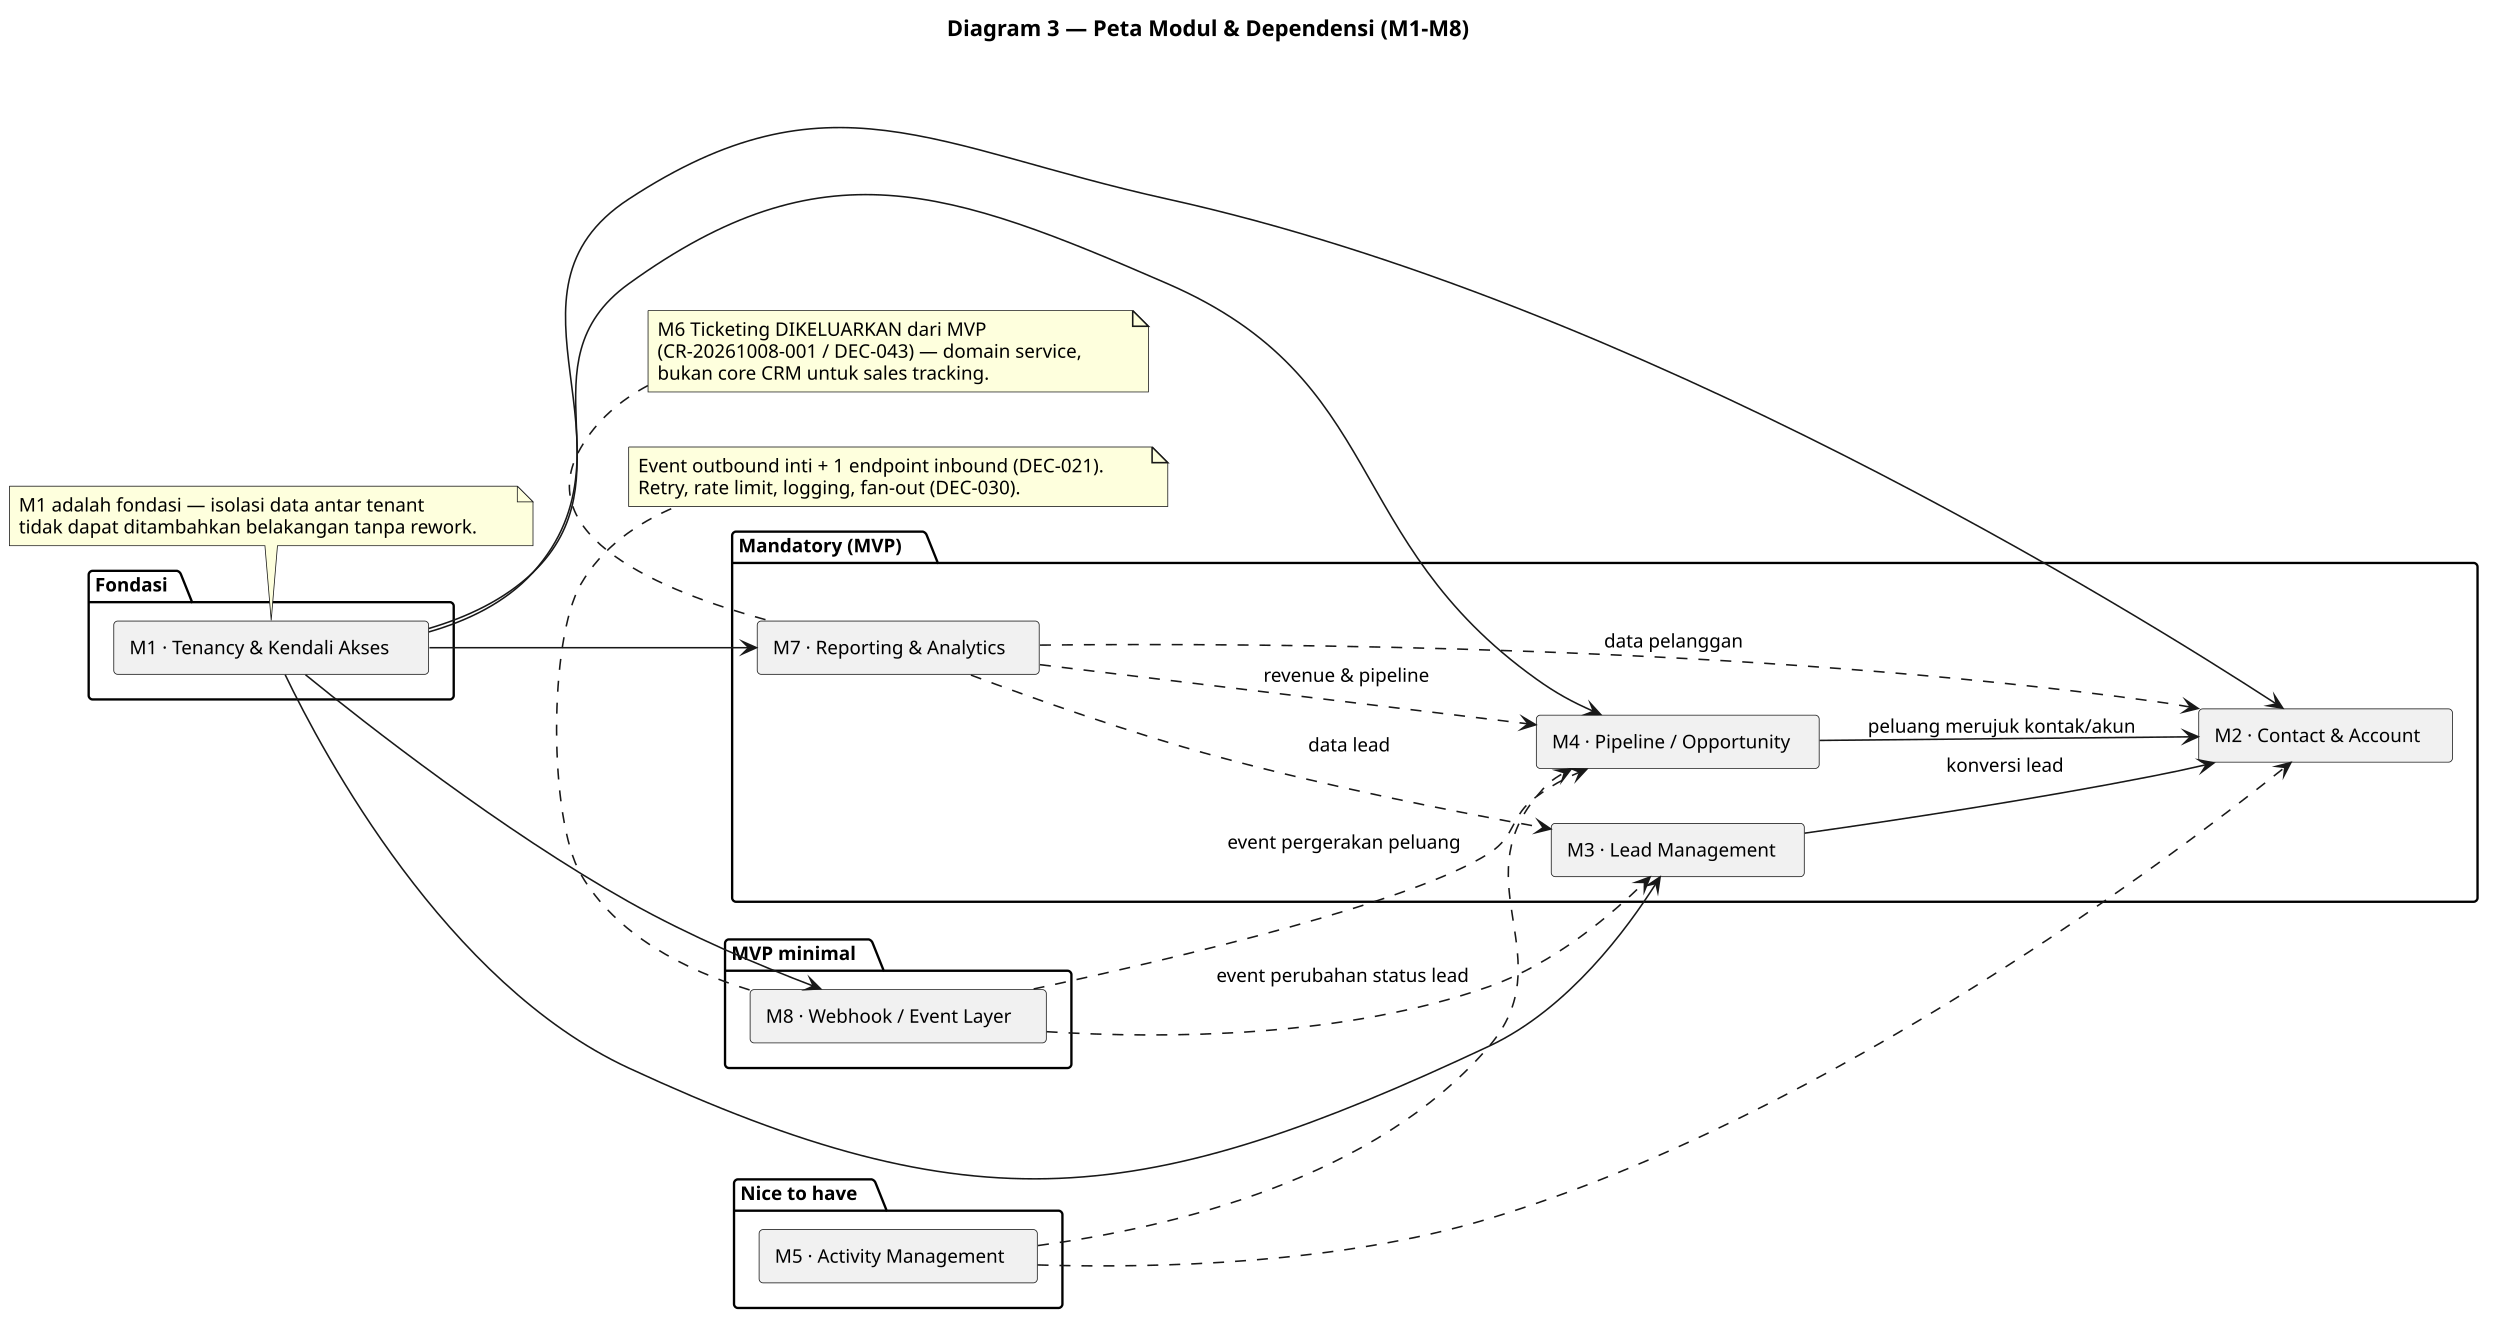
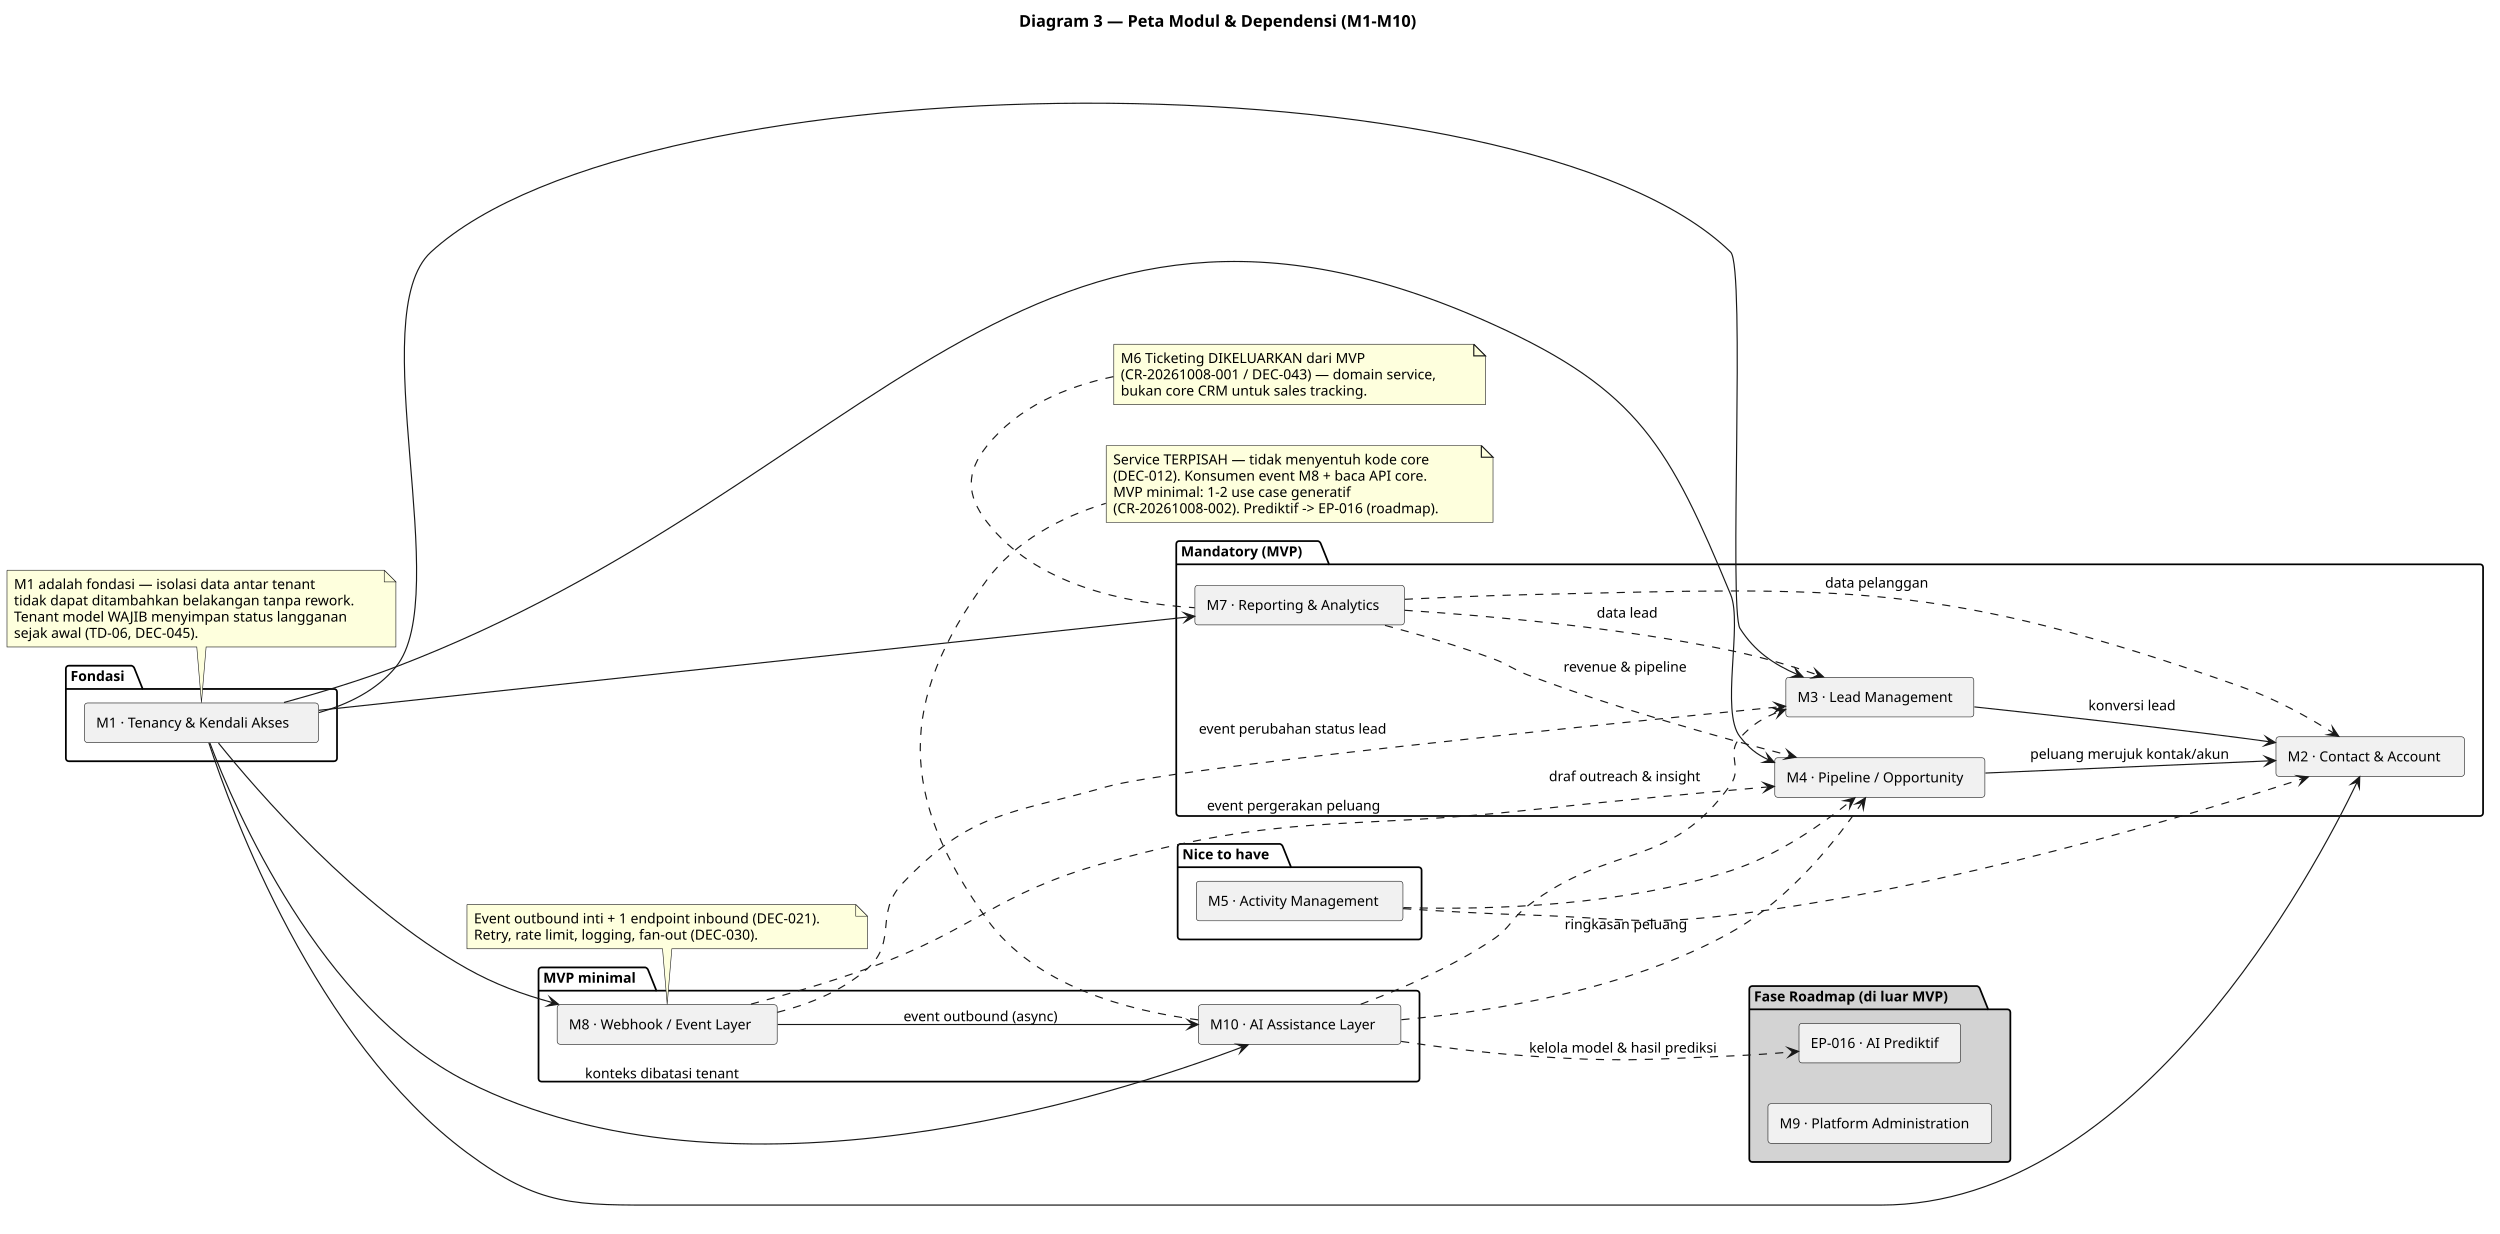
- <svg xmlns="http://www.w3.org/2000/svg" version="1.1" data-diagram-type="DESCRIPTION" style="width:1594px;height:848px;background:#FFFFFF;" width="1594px" height="848px" viewBox="0 0 1594 848" zoomAndPan="magnify" preserveAspectRatio="none" contentStyleType="text/css">
+ <svg xmlns="http://www.w3.org/2000/svg" version="1.1" data-diagram-type="DESCRIPTION" style="width:2146px;height:1059px;background:#FFFFFF;" width="2146px" height="1059px" viewBox="0 0 2146 1059" zoomAndPan="magnify" preserveAspectRatio="none" contentStyleType="text/css">
  <defs />
  <g font-family="sans-serif" lengthAdjust="spacing">
    <g class="title" data-source-line="1">
-       <text x="603.692" y="22.995" fill="#000" font-size="14" textLength="380.297" font-weight="700">Diagram 3 — Peta Modul &amp; Dependensi (M1-M8)</text>
+       <text x="874.711" y="22.995" fill="#000" font-size="14" textLength="390.038" font-weight="700">Diagram 3 — Peta Modul &amp; Dependensi (M1-M10)</text>
    </g>
    <g class="cluster" data-qualified-name="Fondasi" id="ent0001" data-source-line="8">
-       <path d="M59.04,363.967 L112.968,363.967 A3.75,3.75 0 0 1 115.468,366.467 L122.468,383.936 L286.79,383.936 A2.5,2.5 0 0 1 289.29,386.436 L289.29,443.467 A2.5,2.5 0 0 1 286.79,445.967 L59.04,445.967 A2.5,2.5 0 0 1 56.54,443.467 L56.54,366.467 A2.5,2.5 0 0 1 59.04,363.967" style="stroke:#000;stroke-width:1.5;" fill="none" />
-       <line x1="56.54" y1="383.936" x2="122.468" y2="383.936" style="stroke:#000;stroke-width:1.5;" />
-       <text x="60.54" y="377.106" fill="#000" font-size="12" textLength="52.928" font-weight="700">Fondasi</text>
+       <path d="M59.04,571.437 L112.968,571.437 A3.75,3.75 0 0 1 115.468,573.937 L122.468,591.406 L286.79,591.406 A2.5,2.5 0 0 1 289.29,593.906 L289.29,650.937 A2.5,2.5 0 0 1 286.79,653.437 L59.04,653.437 A2.5,2.5 0 0 1 56.54,650.937 L56.54,573.937 A2.5,2.5 0 0 1 59.04,571.437" style="stroke:#000;stroke-width:1.5;" fill="none" />
+       <line x1="56.54" y1="591.406" x2="122.468" y2="591.406" style="stroke:#000;stroke-width:1.5;" />
+       <text x="60.54" y="584.576" fill="#000" font-size="12" textLength="52.928" font-weight="700">Fondasi</text>
    </g>
    <g class="cluster" data-qualified-name="Mandatory .MVP." id="ent0003" data-source-line="12">
-       <path d="M469.31,338.967 L588.47,338.967 A3.75,3.75 0 0 1 590.97,341.467 L597.97,358.936 L1577.18,358.936 A2.5,2.5 0 0 1 1579.68,361.436 L1579.68,572.467 A2.5,2.5 0 0 1 1577.18,574.967 L469.31,574.967 A2.5,2.5 0 0 1 466.81,572.467 L466.81,341.467 A2.5,2.5 0 0 1 469.31,338.967" style="stroke:#000;stroke-width:1.5;" fill="none" />
-       <line x1="466.81" y1="358.936" x2="597.97" y2="358.936" style="stroke:#000;stroke-width:1.5;" />
-       <text x="470.81" y="352.106" fill="#000" font-size="12" textLength="118.16" font-weight="700">Mandatory (MVP)</text>
+       <path d="M1012.2,464.437 L1131.36,464.437 A3.75,3.75 0 0 1 1133.86,466.937 L1140.86,484.406 L2128.96,484.406 A2.5,2.5 0 0 1 2131.46,486.906 L2131.46,697.937 A2.5,2.5 0 0 1 2128.96,700.437 L1012.2,700.437 A2.5,2.5 0 0 1 1009.7,697.937 L1009.7,466.937 A2.5,2.5 0 0 1 1012.2,464.437" style="stroke:#000;stroke-width:1.5;" fill="none" />
+       <line x1="1009.7" y1="484.406" x2="1140.86" y2="484.406" style="stroke:#000;stroke-width:1.5;" />
+       <text x="1013.7" y="477.576" fill="#000" font-size="12" textLength="118.16" font-weight="700">Mandatory (MVP)</text>
    </g>
    <g class="cluster" data-qualified-name="MVP minimal" id="ent0008" data-source-line="19">
-       <path d="M464.78,598.967 L553.969,598.967 A3.75,3.75 0 0 1 556.469,601.467 L563.469,618.936 L680.63,618.936 A2.5,2.5 0 0 1 683.13,621.436 L683.13,678.467 A2.5,2.5 0 0 1 680.63,680.967 L464.78,680.967 A2.5,2.5 0 0 1 462.28,678.467 L462.28,601.467 A2.5,2.5 0 0 1 464.78,598.967" style="stroke:#000;stroke-width:1.5;" fill="none" />
-       <line x1="462.28" y1="618.936" x2="563.469" y2="618.936" style="stroke:#000;stroke-width:1.5;" />
-       <text x="466.28" y="612.106" fill="#000" font-size="12" textLength="88.189" font-weight="700">MVP minimal</text>
+       <path d="M464.78,830.437 L553.969,830.437 A3.75,3.75 0 0 1 556.469,832.937 L563.469,850.406 L1216.01,850.406 A2.5,2.5 0 0 1 1218.51,852.906 L1218.51,925.937 A2.5,2.5 0 0 1 1216.01,928.437 L464.78,928.437 A2.5,2.5 0 0 1 462.28,925.937 L462.28,832.937 A2.5,2.5 0 0 1 464.78,830.437" style="stroke:#000;stroke-width:1.5;" fill="none" />
+       <line x1="462.28" y1="850.406" x2="563.469" y2="850.406" style="stroke:#000;stroke-width:1.5;" />
+       <text x="466.28" y="843.576" fill="#000" font-size="12" textLength="88.189" font-weight="700">MVP minimal</text>
    </g>
-     <g class="cluster" data-qualified-name="Nice to have" id="ent0010" data-source-line="23">
-       <path d="M470.51,751.967 L555.856,751.967 A3.75,3.75 0 0 1 558.356,754.467 L565.356,771.936 L674.9,771.936 A2.5,2.5 0 0 1 677.4,774.436 L677.4,831.467 A2.5,2.5 0 0 1 674.9,833.967 L470.51,833.967 A2.5,2.5 0 0 1 468.01,831.467 L468.01,754.467 A2.5,2.5 0 0 1 470.51,751.967" style="stroke:#000;stroke-width:1.5;" fill="none" />
-       <line x1="468.01" y1="771.936" x2="565.356" y2="771.936" style="stroke:#000;stroke-width:1.5;" />
-       <text x="472.01" y="765.106" fill="#000" font-size="12" textLength="84.346" font-weight="700">Nice to have</text>
+     <g class="cluster" data-qualified-name="Nice to have" id="ent0011" data-source-line="24">
+       <path d="M1013.4,724.437 L1098.746,724.437 A3.75,3.75 0 0 1 1101.246,726.937 L1108.246,744.406 L1217.78,744.406 A2.5,2.5 0 0 1 1220.28,746.906 L1220.28,803.937 A2.5,2.5 0 0 1 1217.78,806.437 L1013.4,806.437 A2.5,2.5 0 0 1 1010.9,803.937 L1010.9,726.937 A2.5,2.5 0 0 1 1013.4,724.437" style="stroke:#000;stroke-width:1.5;" fill="none" />
+       <line x1="1010.9" y1="744.406" x2="1108.246" y2="744.406" style="stroke:#000;stroke-width:1.5;" />
+       <text x="1014.9" y="737.576" fill="#000" font-size="12" textLength="84.346" font-weight="700">Nice to have</text>
+     </g>
+     <g class="cluster" data-qualified-name="Fase Roadmap .di luar MVP." id="ent0013" data-source-line="28">
+       <path d="M1504.11,846.437 L1697.128,846.437 A3.75,3.75 0 0 1 1699.628,848.937 L1706.628,866.406 L1723.19,866.406 A2.5,2.5 0 0 1 1725.69,868.906 L1725.69,994.937 A2.5,2.5 0 0 1 1723.19,997.437 L1504.11,997.437 A2.5,2.5 0 0 1 1501.61,994.937 L1501.61,848.937 A2.5,2.5 0 0 1 1504.11,846.437" style="stroke:#000;stroke-width:1.5;" fill="#D3D3D3" />
+       <line x1="1501.61" y1="866.406" x2="1706.628" y2="866.406" style="stroke:#000;stroke-width:1.5;" />
+       <text x="1505.61" y="859.576" fill="#000" font-size="12" textLength="192.018" font-weight="700">Fase Roadmap (di luar MVP)</text>
    </g>
    <g class="entity" data-qualified-name="Fondasi.M1" id="ent0002" data-source-line="9">
-       <rect x="72.54" y="395.987" width="200.75" height="33.969" fill="#F1F1F1" style="stroke:#181818;stroke-width:0.5;" rx="2.5" ry="2.5" />
-       <text x="82.54" y="417.126" fill="#000" font-size="12" textLength="180.75">M1 · Tenancy &amp; Kendali Akses</text>
+       <rect x="72.54" y="603.447" width="200.75" height="33.969" fill="#F1F1F1" style="stroke:#181818;stroke-width:0.5;" rx="2.5" ry="2.5" />
+       <text x="82.54" y="624.586" fill="#000" font-size="12" textLength="180.75">M1 · Tenancy &amp; Kendali Akses</text>
    </g>
    <g class="entity" data-qualified-name="Mandatory .MVP..M2" id="ent0004" data-source-line="13">
-       <rect x="1401.91" y="451.987" width="161.768" height="33.969" fill="#F1F1F1" style="stroke:#181818;stroke-width:0.5;" rx="2.5" ry="2.5" />
-       <text x="1411.91" y="473.126" fill="#000" font-size="12" textLength="141.768">M2 · Contact &amp; Account</text>
+       <rect x="1953.69" y="632.447" width="161.768" height="33.969" fill="#F1F1F1" style="stroke:#181818;stroke-width:0.5;" rx="2.5" ry="2.5" />
+       <text x="1963.69" y="653.586" fill="#000" font-size="12" textLength="141.768">M2 · Contact &amp; Account</text>
    </g>
    <g class="entity" data-qualified-name="Mandatory .MVP..M3" id="ent0005" data-source-line="14">
-       <rect x="989.08" y="524.987" width="161.334" height="33.969" fill="#F1F1F1" style="stroke:#181818;stroke-width:0.5;" rx="2.5" ry="2.5" />
-       <text x="999.08" y="546.126" fill="#000" font-size="12" textLength="141.334">M3 · Lead Management</text>
+       <rect x="1532.98" y="581.447" width="161.334" height="33.969" fill="#F1F1F1" style="stroke:#181818;stroke-width:0.5;" rx="2.5" ry="2.5" />
+       <text x="1542.98" y="602.586" fill="#000" font-size="12" textLength="141.334">M3 · Lead Management</text>
    </g>
    <g class="entity" data-qualified-name="Mandatory .MVP..M4" id="ent0006" data-source-line="15">
-       <rect x="979.57" y="455.987" width="180.342" height="33.969" fill="#F1F1F1" style="stroke:#181818;stroke-width:0.5;" rx="2.5" ry="2.5" />
-       <text x="989.57" y="477.126" fill="#000" font-size="12" textLength="160.342">M4 · Pipeline / Opportunity</text>
+       <rect x="1523.48" y="650.447" width="180.342" height="33.969" fill="#F1F1F1" style="stroke:#181818;stroke-width:0.5;" rx="2.5" ry="2.5" />
+       <text x="1533.48" y="671.586" fill="#000" font-size="12" textLength="160.342">M4 · Pipeline / Opportunity</text>
    </g>
    <g class="entity" data-qualified-name="Mandatory .MVP..M7" id="ent0007" data-source-line="16">
-       <rect x="482.81" y="395.987" width="179.785" height="33.969" fill="#F1F1F1" style="stroke:#181818;stroke-width:0.5;" rx="2.5" ry="2.5" />
-       <text x="492.81" y="417.126" fill="#000" font-size="12" textLength="159.785">M7 · Reporting &amp; Analytics</text>
+       <rect x="1025.7" y="502.447" width="179.785" height="33.969" fill="#F1F1F1" style="stroke:#181818;stroke-width:0.5;" rx="2.5" ry="2.5" />
+       <text x="1035.7" y="523.586" fill="#000" font-size="12" textLength="159.785">M7 · Reporting &amp; Analytics</text>
    </g>
    <g class="entity" data-qualified-name="MVP minimal.M8" id="ent0009" data-source-line="20">
-       <rect x="478.28" y="630.987" width="188.855" height="33.969" fill="#F1F1F1" style="stroke:#181818;stroke-width:0.5;" rx="2.5" ry="2.5" />
-       <text x="488.28" y="652.126" fill="#000" font-size="12" textLength="168.855">M8 · Webhook / Event Layer</text>
+       <rect x="478.28" y="862.447" width="188.855" height="33.969" fill="#F1F1F1" style="stroke:#181818;stroke-width:0.5;" rx="2.5" ry="2.5" />
+       <text x="488.28" y="883.586" fill="#000" font-size="12" textLength="168.855">M8 · Webhook / Event Layer</text>
    </g>
-     <g class="entity" data-qualified-name="Nice to have.M5" id="ent0011" data-source-line="24">
-       <rect x="484.01" y="783.987" width="177.383" height="33.969" fill="#F1F1F1" style="stroke:#181818;stroke-width:0.5;" rx="2.5" ry="2.5" />
-       <text x="494.01" y="805.126" fill="#000" font-size="12" textLength="157.383">M5 · Activity Management</text>
+     <g class="entity" data-qualified-name="MVP minimal.M10" id="ent0010" data-source-line="21">
+       <rect x="1028.67" y="862.447" width="173.844" height="33.969" fill="#F1F1F1" style="stroke:#181818;stroke-width:0.5;" rx="2.5" ry="2.5" />
+       <text x="1038.67" y="883.586" fill="#000" font-size="12" textLength="153.844">M10 · AI Assistance Layer</text>
    </g>
-     <g class="entity" data-qualified-name="GMN26" id="ent0027" data-source-line="44">
-       <path d="M6,309.997 L6,347.934 A0,0 0 0 0 6,347.934 L168.92,347.934 L172.92,395.577 L176.92,347.934 L339.838,347.934 A0,0 0 0 0 339.838,347.934 L339.838,319.997 L329.838,309.997 L6,309.997 A0,0 0 0 0 6,309.997" style="stroke:#181818;stroke-width:0.5;" fill="#FEFFDD" />
-       <path d="M329.838,309.997 L329.838,319.997 L339.838,319.997 L329.838,309.997" style="stroke:#181818;stroke-width:0.5;" fill="#FEFFDD" />
-       <text x="12" y="326.136" fill="#000" font-size="12" textLength="276.574">M1 adalah fondasi — isolasi data antar tenant</text>
-       <text x="12" y="340.104" fill="#000" font-size="12" textLength="312.838">tidak dapat ditambahkan belakangan tanpa rework.</text>
+     <g class="entity" data-qualified-name="Nice to have.M5" id="ent0012" data-source-line="25">
+       <rect x="1026.9" y="756.447" width="177.383" height="33.969" fill="#F1F1F1" style="stroke:#181818;stroke-width:0.5;" rx="2.5" ry="2.5" />
+       <text x="1036.9" y="777.586" fill="#000" font-size="12" textLength="157.383">M5 · Activity Management</text>
    </g>
-     <g class="entity" data-qualified-name="GMN29" id="ent0030" data-source-line="49">
-       <path d="M400.84,284.997 L400.84,322.934 L744.574,322.934 L744.574,294.997 L734.574,284.997 L400.84,284.997" style="stroke:#181818;stroke-width:0.5;" fill="#FEFFDD" />
-       <path d="M734.574,284.997 L734.574,294.997 L744.574,294.997 L734.574,284.997" style="stroke:#181818;stroke-width:1;" fill="#FEFFDD" />
-       <text x="406.84" y="301.136" fill="#000" font-size="12" textLength="322.734">Event outbound inti + 1 endpoint inbound (DEC-021).</text>
-       <text x="406.84" y="315.104" fill="#000" font-size="12" textLength="266.994">Retry, rate limit, logging, fan-out (DEC-030).</text>
+     <g class="entity" data-qualified-name="Fase Roadmap .di luar MVP..M9" id="ent0014" data-source-line="29">
+       <rect x="1517.61" y="947.447" width="192.084" height="33.969" fill="#F1F1F1" style="stroke:#181818;stroke-width:0.5;" rx="2.5" ry="2.5" />
+       <text x="1527.61" y="968.586" fill="#000" font-size="12" textLength="172.084">M9 · Platform Administration</text>
    </g>
-     <g class="entity" data-qualified-name="GMN32" id="ent0033" data-source-line="54">
-       <path d="M413.2,198.017 L413.2,249.923 L732.214,249.923 L732.214,208.017 L722.214,198.017 L413.2,198.017" style="stroke:#181818;stroke-width:0.5;" fill="#FEFFDD" />
-       <path d="M722.214,198.017 L722.214,208.017 L732.214,208.017 L722.214,198.017" style="stroke:#181818;stroke-width:1;" fill="#FEFFDD" />
-       <text x="419.2" y="214.156" fill="#000" font-size="12" textLength="222.439">M6 Ticketing DIKELUARKAN dari MVP</text>
-       <text x="419.2" y="228.124" fill="#000" font-size="12" textLength="298.014">(CR-20261008-001 / DEC-043) — domain service,</text>
-       <text x="419.2" y="242.093" fill="#000" font-size="12" textLength="227.484">bukan core CRM untuk sales tracking.</text>
+     <g class="entity" data-qualified-name="Fase Roadmap .di luar MVP..AIP" id="ent0015" data-source-line="30">
+       <rect x="1544.26" y="878.447" width="138.775" height="33.969" fill="#F1F1F1" style="stroke:#181818;stroke-width:0.5;" rx="2.5" ry="2.5" />
+       <text x="1554.26" y="899.586" fill="#000" font-size="12" textLength="118.775">EP-016 · AI Prediktif</text>
    </g>
-     <g class="link" data-entity-1="ent0002" data-entity-2="ent0004" id="lnk12" data-source-line="27" data-link-type="dependency">
-       <path d="M273.41,402.927 C298.18,395.827 322.57,384.127 339.84,364.967 C412.94,283.847 309.47,186.767 400.84,126.967 C528.66,43.297 595.39,94.047 744.57,126.967 C1042.52,192.707 1358.959,388.689 1451.349,448.819" style="stroke:#181818;stroke-width:1;" fill="none" id="M1-to-M2" />
-       <polygon points="1455.54,451.547,1450.179,443.285,1451.349,448.819,1445.815,449.99,1455.54,451.547" fill="#181818" style="stroke:#181818;stroke-width:1;stroke-linejoin:miter;stroke-miterlimit:10;" />
+     <g class="entity" data-qualified-name="GMN35" id="ent0036" data-source-line="56">
+       <path d="M6,489.497 L6,555.372 A0,0 0 0 0 6,555.372 L168.92,555.372 L172.92,603.207 L176.92,555.372 L339.838,555.372 A0,0 0 0 0 339.838,555.372 L339.838,499.497 L329.838,489.497 L6,489.497 A0,0 0 0 0 6,489.497" style="stroke:#181818;stroke-width:0.5;" fill="#FEFFDD" />
+       <path d="M329.838,489.497 L329.838,499.497 L339.838,499.497 L329.838,489.497" style="stroke:#181818;stroke-width:0.5;" fill="#FEFFDD" />
+       <text x="12" y="505.636" fill="#000" font-size="12" textLength="276.574">M1 adalah fondasi — isolasi data antar tenant</text>
+       <text x="12" y="519.604" fill="#000" font-size="12" textLength="312.838">tidak dapat ditambahkan belakangan tanpa rework.</text>
+       <text x="12" y="533.573" fill="#000" font-size="12" textLength="305.502">Tenant model WAJIB menyimpan status langganan</text>
+       <text x="12" y="547.542" fill="#000" font-size="12" textLength="176.168">sejak awal (TD-06, DEC-045).</text>
    </g>
-     <g class="link" data-entity-1="ent0002" data-entity-2="ent0005" id="lnk13" data-source-line="28" data-link-type="dependency">
-       <path d="M181.84,430.237 C206.03,480.577 284.41,626.987 400.84,680.967 C622.17,783.577 728.72,770.597 949.57,666.967 C1000.33,643.147 1037.839,591.647 1055.819,563.347" style="stroke:#181818;stroke-width:1;" fill="none" id="M1-to-M3" />
-       <polygon points="1058.5,559.127,1050.297,564.578,1055.819,563.347,1057.05,568.868,1058.5,559.127" fill="#181818" style="stroke:#181818;stroke-width:1;stroke-linejoin:miter;stroke-miterlimit:10;" />
+     <g class="entity" data-qualified-name="GMN38" id="ent0039" data-source-line="63">
+       <path d="M400.84,776.467 L400.84,814.404 A0,0 0 0 0 400.84,814.404 L568.71,814.404 L572.71,862.047 L576.71,814.404 L744.574,814.404 A0,0 0 0 0 744.574,814.404 L744.574,786.467 L734.574,776.467 L400.84,776.467 A0,0 0 0 0 400.84,776.467" style="stroke:#181818;stroke-width:0.5;" fill="#FEFFDD" />
+       <path d="M734.574,776.467 L734.574,786.467 L744.574,786.467 L734.574,776.467" style="stroke:#181818;stroke-width:0.5;" fill="#FEFFDD" />
+       <text x="406.84" y="792.606" fill="#000" font-size="12" textLength="322.734">Event outbound inti + 1 endpoint inbound (DEC-021).</text>
+       <text x="406.84" y="806.574" fill="#000" font-size="12" textLength="266.994">Retry, rate limit, logging, fan-out (DEC-030).</text>
    </g>
-     <g class="link" data-entity-1="ent0002" data-entity-2="ent0006" id="lnk14" data-source-line="29" data-link-type="dependency">
-       <path d="M273.39,400.727 C297.58,393.607 321.69,382.427 339.84,364.967 C401.92,305.227 330.99,231.397 400.84,180.967 C524.7,91.537 604.47,120.047 744.57,180.967 C885.01,242.027 855.02,343.867 979.57,432.967 C991.99,441.847 1002.123,447.424 1015.973,453.514" style="stroke:#181818;stroke-width:1;" fill="none" id="M1-to-M4" />
-       <polygon points="1020.55,455.527,1013.921,448.243,1015.973,453.514,1010.701,455.566,1020.55,455.527" fill="#181818" style="stroke:#181818;stroke-width:1;stroke-linejoin:miter;stroke-miterlimit:10;" />
+     <g class="entity" data-qualified-name="GMN41" id="ent0042" data-source-line="68">
+       <path d="M949.57,382.497 L949.57,448.372 L1281.603,448.372 L1281.603,392.497 L1271.603,382.497 L949.57,382.497" style="stroke:#181818;stroke-width:0.5;" fill="#FEFFDD" />
+       <path d="M1271.603,382.497 L1271.603,392.497 L1281.603,392.497 L1271.603,382.497" style="stroke:#181818;stroke-width:1;" fill="#FEFFDD" />
+       <text x="955.57" y="398.636" fill="#000" font-size="12" textLength="292.301">Service TERPISAH — tidak menyentuh kode core</text>
+       <text x="955.57" y="412.604" fill="#000" font-size="12" textLength="295.863">(DEC-012). Konsumen event M8 + baca API core.</text>
+       <text x="955.57" y="426.573" fill="#000" font-size="12" textLength="220.219">MVP minimal: 1-2 use case generatif</text>
+       <text x="955.57" y="440.542" fill="#000" font-size="12" textLength="311.033">(CR-20261008-002). Prediktif -&gt; EP-016 (roadmap).</text>
    </g>
-     <g class="link" data-entity-1="ent0002" data-entity-2="ent0007" id="lnk15" data-source-line="30" data-link-type="dependency">
-       <path d="M273.78,412.967 C337.88,412.967 415.39,412.967 477.32,412.967" style="stroke:#181818;stroke-width:1;" fill="none" id="M1-to-M7" />
-       <polygon points="482.32,412.967,473.32,408.967,477.32,412.967,473.32,416.967,482.32,412.967" fill="#181818" style="stroke:#181818;stroke-width:1;stroke-linejoin:miter;stroke-miterlimit:10;" />
+     <g class="entity" data-qualified-name="GMN44" id="ent0045" data-source-line="75">
+       <path d="M956.08,295.477 L956.08,347.383 L1275.094,347.383 L1275.094,305.477 L1265.094,295.477 L956.08,295.477" style="stroke:#181818;stroke-width:0.5;" fill="#FEFFDD" />
+       <path d="M1265.094,295.477 L1265.094,305.477 L1275.094,305.477 L1265.094,295.477" style="stroke:#181818;stroke-width:1;" fill="#FEFFDD" />
+       <text x="962.08" y="311.616" fill="#000" font-size="12" textLength="222.439">M6 Ticketing DIKELUARKAN dari MVP</text>
+       <text x="962.08" y="325.584" fill="#000" font-size="12" textLength="298.014">(CR-20261008-001 / DEC-043) — domain service,</text>
+       <text x="962.08" y="339.553" fill="#000" font-size="12" textLength="227.484">bukan core CRM untuk sales tracking.</text>
    </g>
-     <g class="link" data-entity-1="ent0002" data-entity-2="ent0009" id="lnk16" data-source-line="31" data-link-type="dependency">
-       <path d="M194.79,430.237 C233.59,461.797 320.23,529.677 400.84,574.967 C440.49,597.247 483.63,615.34 518.58,628.71" style="stroke:#181818;stroke-width:1;" fill="none" id="M1-to-M8" />
-       <polygon points="523.25,630.497,516.273,623.545,518.58,628.71,513.415,631.017,523.25,630.497" fill="#181818" style="stroke:#181818;stroke-width:1;stroke-linejoin:miter;stroke-miterlimit:10;" />
+     <g class="link" data-entity-1="ent0002" data-entity-2="ent0004" id="lnk16" data-source-line="33" data-link-type="dependency">
+       <path d="M179.25,637.557 C198.53,696.487 270.39,892.617 400.84,989.437 C463.9,1036.237 493.17,1034.437 571.71,1034.437 C571.71,1034.437 571.71,1034.437 1614.65,1034.437 C1835.17,1034.437 1987.508,746.145 2023.428,671.235" style="stroke:#181818;stroke-width:1;" fill="none" id="M1-to-M2" />
+       <polygon points="2025.59,666.727,2018.092,673.113,2023.428,671.235,2025.305,676.572,2025.59,666.727" fill="#181818" style="stroke:#181818;stroke-width:1;stroke-linejoin:miter;stroke-miterlimit:10;" />
    </g>
-     <g class="link" data-entity-1="ent0005" data-entity-2="ent0004" id="lnk17" data-source-line="33" data-link-type="dependency">
-       <path d="M1150.62,531.227 C1211.49,522.617 1297.26,509.597 1371.91,494.967 C1384.8,492.437 1393.597,490.579 1406.757,487.549" style="stroke:#181818;stroke-width:1;" fill="none" id="M3-to-M2" />
-       <polygon points="1411.63,486.427,1401.962,484.548,1406.757,487.549,1403.757,492.344,1411.63,486.427" fill="#181818" style="stroke:#181818;stroke-width:1;stroke-linejoin:miter;stroke-miterlimit:10;" />
-       <text x="1240.91" y="492.106" fill="#000" font-size="12" textLength="80.402">konversi lead</text>
+     <g class="link" data-entity-1="ent0002" data-entity-2="ent0005" id="lnk17" data-source-line="34" data-link-type="dependency">
+       <path d="M273.75,611.677 C298.84,604.617 323.3,592.607 339.84,572.437 C390.17,511.037 311.39,270.167 369.84,216.437 C552.38,48.627 1308.12,43.297 1485.61,216.437 C1498.45,228.967 1483.95,524.297 1493.61,539.437 C1506.01,558.887 1522.295,570.165 1543.125,579.105" style="stroke:#181818;stroke-width:1;" fill="none" id="M1-to-M3" />
+       <polygon points="1547.72,581.077,1541.027,573.852,1543.125,579.105,1537.872,581.203,1547.72,581.077" fill="#181818" style="stroke:#181818;stroke-width:1;stroke-linejoin:miter;stroke-miterlimit:10;" />
    </g>
-     <g class="link" data-entity-1="ent0006" data-entity-2="ent0004" id="lnk18" data-source-line="34" data-link-type="dependency">
-       <path d="M1160.19,472.097 C1232.1,471.397 1327.23,470.476 1396.58,469.796" style="stroke:#181818;stroke-width:1;" fill="none" id="M4-to-M2" />
-       <polygon points="1401.58,469.747,1392.541,465.835,1396.58,469.796,1392.62,473.835,1401.58,469.747" fill="#181818" style="stroke:#181818;stroke-width:1;stroke-linejoin:miter;stroke-miterlimit:10;" />
-       <text x="1190.91" y="467.176" fill="#000" font-size="12" textLength="180.105">peluang merujuk kontak/akun</text>
+     <g class="link" data-entity-1="ent0002" data-entity-2="ent0006" id="lnk18" data-source-line="35" data-link-type="dependency">
+       <path d="M243.79,603.017 C273.75,594.837 308.89,584.277 339.84,572.437 C749.37,415.737 882.09,97.727 1281.61,278.437 C1406.71,335.017 1432.98,383.617 1485.61,510.437 C1496.02,535.527 1476.62,611.227 1493.61,632.437 C1501.41,642.187 1507.252,647.239 1518.632,652.439" style="stroke:#181818;stroke-width:1;" fill="none" id="M1-to-M4" />
+       <polygon points="1523.18,654.517,1516.657,647.138,1518.632,652.439,1513.332,654.415,1523.18,654.517" fill="#181818" style="stroke:#181818;stroke-width:1;stroke-linejoin:miter;stroke-miterlimit:10;" />
    </g>
-     <g class="link" data-entity-1="ent0007" data-entity-2="ent0006" id="lnk19" data-source-line="35" data-link-type="dependency">
-       <path d="M663.07,423.797 C752.6,434.647 884.686,450.655 974.276,461.515" style="stroke:#181818;stroke-width:1;stroke-dasharray:7,7;" fill="none" id="M7-to-M4" />
-       <polygon points="979.24,462.117,970.787,457.063,974.276,461.515,969.824,465.005,979.24,462.117" fill="#181818" style="stroke:#181818;stroke-width:1;stroke-linejoin:miter;stroke-miterlimit:10;" />
-       <text x="805.57" y="434.736" fill="#000" font-size="12" textLength="113.988">revenue &amp; pipeline</text>
+     <g class="link" data-entity-1="ent0002" data-entity-2="ent0007" id="lnk19" data-source-line="36" data-link-type="dependency">
+       <path d="M273.7,609.717 C458.1,589.917 844.509,548.431 1020.549,529.531" style="stroke:#181818;stroke-width:1;" fill="none" id="M1-to-M7" />
+       <polygon points="1025.52,528.997,1016.144,525.98,1020.549,529.531,1016.998,533.935,1025.52,528.997" fill="#181818" style="stroke:#181818;stroke-width:1;stroke-linejoin:miter;stroke-miterlimit:10;" />
    </g>
-     <g class="link" data-entity-1="ent0007" data-entity-2="ent0005" id="lnk20" data-source-line="36" data-link-type="dependency">
-       <path d="M619.05,430.437 C659.42,445.527 720.32,467.187 774.57,481.967 C846.23,501.497 924.339,516.994 983.879,527.674" style="stroke:#181818;stroke-width:1;stroke-dasharray:7,7;" fill="none" id="M7-to-M3" />
-       <polygon points="988.8,528.557,980.648,523.031,983.879,527.674,979.235,530.905,988.8,528.557" fill="#181818" style="stroke:#181818;stroke-width:1;stroke-linejoin:miter;stroke-miterlimit:10;" />
-       <text x="834.07" y="479.106" fill="#000" font-size="12" textLength="56.531">data lead</text>
+     <g class="link" data-entity-1="ent0002" data-entity-2="ent0009" id="lnk20" data-source-line="37" data-link-type="dependency">
+       <path d="M187.54,637.837 C220.01,678.117 306.31,778.377 400.84,831.437 C424.89,844.937 448.176,853.542 474.586,860.742" style="stroke:#181818;stroke-width:1;" fill="none" id="M1-to-M8" />
+       <polygon points="479.41,862.057,471.779,855.83,474.586,860.742,469.675,863.549,479.41,862.057" fill="#181818" style="stroke:#181818;stroke-width:1;stroke-linejoin:miter;stroke-miterlimit:10;" />
    </g>
-     <g class="link" data-entity-1="ent0007" data-entity-2="ent0004" id="lnk21" data-source-line="37" data-link-type="dependency">
-       <path d="M663.08,411.317 C811.18,409.807 1116.5,411.857 1371.91,446.967 C1381.55,448.287 1386.699,449.052 1396.649,450.842" style="stroke:#181818;stroke-width:1;stroke-dasharray:7,7;" fill="none" id="M7-to-M2" />
-       <polygon points="1401.57,451.727,1393.42,446.197,1396.649,450.842,1392.004,454.07,1401.57,451.727" fill="#181818" style="stroke:#181818;stroke-width:1;stroke-linejoin:miter;stroke-miterlimit:10;" />
-       <text x="1022.74" y="412.846" fill="#000" font-size="12" textLength="94.33">data pelanggan</text>
+     <g class="link" data-entity-1="ent0002" data-entity-2="ent0010" id="lnk21" data-source-line="38" data-link-type="dependency">
+       <path d="M180.14,637.797 C200.99,692.977 274.28,864.477 400.84,928.437 C630.31,1044.397 950.674,942.557 1066.694,898.647" style="stroke:#181818;stroke-width:1;" fill="none" id="M1-to-M10" />
+       <polygon points="1071.37,896.877,1061.537,896.322,1066.694,898.647,1064.369,903.804,1071.37,896.877" fill="#181818" style="stroke:#181818;stroke-width:1;stroke-linejoin:miter;stroke-miterlimit:10;" />
+       <text x="502.21" y="925.576" fill="#000" font-size="12" textLength="141.738">konteks dibatasi tenant</text>
    </g>
-     <g class="link" data-entity-1="ent0011" data-entity-2="ent0004" id="lnk22" data-source-line="38" data-link-type="dependency">
-       <path d="M661.54,806.527 C739.02,808.837 854.13,805.847 949.57,776.967 C1167.73,710.957 1388.282,543.946 1456.792,489.276" style="stroke:#181818;stroke-width:1;stroke-dasharray:7,7;" fill="none" id="M5-to-M2" />
-       <polygon points="1460.7,486.157,1451.17,488.644,1456.792,489.276,1456.16,494.897,1460.7,486.157" fill="#181818" style="stroke:#181818;stroke-width:1;stroke-linejoin:miter;stroke-miterlimit:10;" />
+     <g class="link" data-entity-1="ent0005" data-entity-2="ent0004" id="lnk22" data-source-line="40" data-link-type="dependency">
+       <path d="M1694.77,606.797 C1757.21,613.497 1846.04,623.387 1923.69,633.437 C1933.25,634.667 1938.318,635.344 1948.248,636.734" style="stroke:#181818;stroke-width:1;" fill="none" id="M3-to-M2" />
+       <polygon points="1953.2,637.427,1944.841,632.218,1948.248,636.734,1943.732,640.141,1953.2,637.427" fill="#181818" style="stroke:#181818;stroke-width:1;stroke-linejoin:miter;stroke-miterlimit:10;" />
+       <text x="1792.69" y="609.716" fill="#000" font-size="12" textLength="80.402">konversi lead</text>
    </g>
-     <g class="link" data-entity-1="ent0011" data-entity-2="ent0006" id="lnk23" data-source-line="39" data-link-type="dependency">
-       <path d="M661.84,794.167 C748.32,782.597 877.43,751.347 949.57,666.967 C996.31,612.307 933.71,563.357 979.57,507.967 C985.62,500.667 988.995,497.262 997.435,492.682" style="stroke:#181818;stroke-width:1;stroke-dasharray:7,7;" fill="none" id="M5-to-M4" />
-       <polygon points="1001.83,490.297,992.012,491.074,997.435,492.682,995.827,498.105,1001.83,490.297" fill="#181818" style="stroke:#181818;stroke-width:1;stroke-linejoin:miter;stroke-miterlimit:10;" />
+     <g class="link" data-entity-1="ent0006" data-entity-2="ent0004" id="lnk23" data-source-line="41" data-link-type="dependency">
+       <path d="M1704.26,663.587 C1778.17,660.407 1877.095,656.162 1948.315,653.102" style="stroke:#181818;stroke-width:1;" fill="none" id="M4-to-M2" />
+       <polygon points="1953.31,652.887,1944.147,649.277,1948.315,653.102,1944.49,657.27,1953.31,652.887" fill="#181818" style="stroke:#181818;stroke-width:1;stroke-linejoin:miter;stroke-miterlimit:10;" />
+       <text x="1742.69" y="651.396" fill="#000" font-size="12" textLength="180.105">peluang merujuk kontak/akun</text>
    </g>
-     <g class="link" data-entity-1="ent0009" data-entity-2="ent0005" id="lnk24" data-source-line="40" data-link-type="dependency">
-       <path d="M667.32,657.807 C745.16,662.587 857.66,661.537 949.57,628.967 C991.1,614.247 1027.035,583.522 1048.505,562.652" style="stroke:#181818;stroke-width:1;stroke-dasharray:7,7;" fill="none" id="M8-to-M3" />
-       <polygon points="1052.09,559.167,1042.848,562.572,1048.505,562.652,1048.425,568.308,1052.09,559.167" fill="#181818" style="stroke:#181818;stroke-width:1;stroke-linejoin:miter;stroke-miterlimit:10;" />
-       <text x="775.57" y="626.106" fill="#000" font-size="12" textLength="173.256">event perubahan status lead</text>
+     <g class="link" data-entity-1="ent0007" data-entity-2="ent0006" id="lnk24" data-source-line="42" data-link-type="dependency">
+       <path d="M1188.89,536.827 C1218.03,544.547 1251.76,554.397 1281.61,565.437 C1295.41,570.537 1297.84,574.247 1311.61,579.437 C1388.8,608.537 1475.22,632.754 1536.86,648.714" style="stroke:#181818;stroke-width:1;stroke-dasharray:7,7;" fill="none" id="M7-to-M4" />
+       <polygon points="1541.7,649.967,1533.99,643.839,1536.86,648.714,1531.985,651.583,1541.7,649.967" fill="#181818" style="stroke:#181818;stroke-width:1;stroke-linejoin:miter;stroke-miterlimit:10;" />
+       <text x="1342.11" y="576.576" fill="#000" font-size="12" textLength="113.988">revenue &amp; pipeline</text>
    </g>
-     <g class="link" data-entity-1="ent0009" data-entity-2="ent0006" id="lnk25" data-source-line="41" data-link-type="dependency">
-       <path d="M659.05,630.567 C754.41,610.057 901.71,574.847 949.57,543.967 C967.07,532.677 962.68,520.157 979.57,507.967 C989.28,500.957 995.978,497.082 1007.208,492.312" style="stroke:#181818;stroke-width:1;stroke-dasharray:7,7;" fill="none" id="M8-to-M4" />
-       <polygon points="1011.81,490.357,1001.962,490.194,1007.208,492.312,1005.09,497.557,1011.81,490.357" fill="#181818" style="stroke:#181818;stroke-width:1;stroke-linejoin:miter;stroke-miterlimit:10;" />
-       <text x="782.57" y="541.106" fill="#000" font-size="12" textLength="159.451">event pergerakan peluang</text>
+     <g class="link" data-entity-1="ent0007" data-entity-2="ent0005" id="lnk25" data-source-line="43" data-link-type="dependency">
+       <path d="M1205.71,523.857 C1280.94,528.777 1391.16,538.777 1485.61,558.437 C1512.43,564.017 1536.907,571.385 1560.547,579.435" style="stroke:#181818;stroke-width:1;stroke-dasharray:7,7;" fill="none" id="M7-to-M3" />
+       <polygon points="1565.28,581.047,1558.05,574.359,1560.547,579.435,1555.471,581.932,1565.28,581.047" fill="#181818" style="stroke:#181818;stroke-width:1;stroke-linejoin:miter;stroke-miterlimit:10;" />
+       <text x="1370.61" y="530.186" fill="#000" font-size="12" textLength="56.531">data lead</text>
    </g>
-     <g class="link" data-entity-1="ent0009" data-entity-2="ent0030" id="lnk31" data-source-line="49" data-link-type="association">
-       <path d="M477.94,631.197 C436.74,618.497 392.81,596.267 370.34,557.467 C349.73,521.887 349.73,408.047 370.34,372.467 C383.77,349.277 405.74,333.717 430.35,323.337" style="stroke:#181818;stroke-width:1;stroke-dasharray:7,7;" fill="none" id="M8-GMN29" />
+     <g class="link" data-entity-1="ent0007" data-entity-2="ent0004" id="lnk26" data-source-line="44" data-link-type="dependency">
+       <path d="M1205.88,514.447 C1239.06,512.827 1277.04,511.227 1311.61,510.437 C1585.83,504.107 1665.02,498.197 1923.69,589.437 C1954.03,600.137 1981.779,615.852 2003.369,629.452" style="stroke:#181818;stroke-width:1;stroke-dasharray:7,7;" fill="none" id="M7-to-M2" />
+       <polygon points="2007.6,632.117,2002.117,623.935,2003.369,629.452,1997.853,630.704,2007.6,632.117" fill="#181818" style="stroke:#181818;stroke-width:1;stroke-linejoin:miter;stroke-miterlimit:10;" />
+       <text x="1566.65" y="504.436" fill="#000" font-size="12" textLength="94.33">data pelanggan</text>
    </g>
-     <g class="link" data-entity-1="ent0033" data-entity-2="ent0007" id="lnk34" data-source-line="54" data-link-type="association">
-       <path d="M413.07,245.847 C395.57,255.187 380.46,267.987 370.34,285.467 C337.82,341.617 420.39,376.717 489.66,395.557" style="stroke:#181818;stroke-width:1;stroke-dasharray:7,7;" fill="none" id="GMN32-M7" />
+     <g class="link" data-entity-1="ent0012" data-entity-2="ent0004" id="lnk27" data-source-line="45" data-link-type="dependency">
+       <path d="M1204.39,779.987 C1237.92,782.187 1276.51,784.357 1311.61,785.437 C1388.9,787.807 1408.84,794.817 1485.61,785.437 C1671.44,762.717 1880.244,699.74 1976.714,668.43" style="stroke:#181818;stroke-width:1;stroke-dasharray:7,7;" fill="none" id="M5-to-M2" />
+       <polygon points="1981.47,666.887,1971.675,665.861,1976.714,668.43,1974.144,673.47,1981.47,666.887" fill="#181818" style="stroke:#181818;stroke-width:1;stroke-linejoin:miter;stroke-miterlimit:10;" />
+     </g>
+     <g class="link" data-entity-1="ent0012" data-entity-2="ent0006" id="lnk28" data-source-line="46" data-link-type="dependency">
+       <path d="M1204.63,779.097 C1280.87,781.237 1393.13,777.687 1485.61,747.437 C1526.98,733.897 1564.534,707.111 1588.364,687.941" style="stroke:#181818;stroke-width:1;stroke-dasharray:7,7;" fill="none" id="M5-to-M4" />
+       <polygon points="1592.26,684.807,1582.74,687.331,1588.364,687.941,1587.755,693.565,1592.26,684.807" fill="#181818" style="stroke:#181818;stroke-width:1;stroke-linejoin:miter;stroke-miterlimit:10;" />
+     </g>
+     <g class="link" data-entity-1="ent0009" data-entity-2="ent0005" id="lnk29" data-source-line="47" data-link-type="dependency">
+       <path d="M667.27,869.007 C694.77,862.037 723.17,850.487 744.57,831.437 C770.77,808.107 750.43,783.887 774.57,758.437 C833.81,695.977 866.82,699.157 949.57,675.437 C1004.51,659.687 1363.464,622.979 1527.614,606.739" style="stroke:#181818;stroke-width:1;stroke-dasharray:7,7;" fill="none" id="M8-to-M3" />
+       <polygon points="1532.59,606.247,1523.24,603.152,1527.614,606.739,1524.028,611.114,1532.59,606.247" fill="#181818" style="stroke:#181818;stroke-width:1;stroke-linejoin:miter;stroke-miterlimit:10;" />
+       <text x="1029.09" y="629.776" fill="#000" font-size="12" textLength="173.256">event perubahan status lead</text>
+     </g>
+     <g class="link" data-entity-1="ent0009" data-entity-2="ent0006" id="lnk30" data-source-line="48" data-link-type="dependency">
+       <path d="M644.67,861.947 C675.67,853.687 712.25,843.077 744.57,831.437 C838.36,797.647 853.52,767.097 949.57,740.437 C1105.81,697.077 1150.41,712.947 1311.61,695.437 C1382.57,687.727 1458.119,680.745 1518.019,675.475" style="stroke:#181818;stroke-width:1;stroke-dasharray:7,7;" fill="none" id="M8-to-M4" />
+       <polygon points="1523,675.037,1513.684,671.841,1518.019,675.475,1514.385,679.81,1523,675.037" fill="#181818" style="stroke:#181818;stroke-width:1;stroke-linejoin:miter;stroke-miterlimit:10;" />
+       <text x="1036.09" y="695.656" fill="#000" font-size="12" textLength="159.451">event pergerakan peluang</text>
+     </g>
+     <g class="link" data-entity-1="ent0009" data-entity-2="ent0010" id="lnk31" data-source-line="50" data-link-type="dependency">
+       <path d="M667.61,879.437 C769.26,879.437 924.99,879.437 1023.48,879.437" style="stroke:#181818;stroke-width:1;" fill="none" id="M8-to-M10" />
+       <polygon points="1028.48,879.437,1019.48,875.437,1023.48,879.437,1019.48,883.437,1028.48,879.437" fill="#181818" style="stroke:#181818;stroke-width:1;stroke-linejoin:miter;stroke-miterlimit:10;" />
+       <text x="775.57" y="876.576" fill="#000" font-size="12" textLength="143.52">event outbound (async)</text>
+     </g>
+     <g class="link" data-entity-1="ent0010" data-entity-2="ent0005" id="lnk32" data-source-line="51" data-link-type="dependency">
+       <path d="M1168.07,862.037 C1201.9,849.337 1246.26,830.227 1281.61,806.437 C1296.99,796.077 1296.88,788.707 1311.61,777.437 C1383.13,722.657 1433.64,747.037 1485.61,673.437 C1496.06,658.627 1481.37,646.807 1493.61,633.437 C1504.08,621.997 1513.362,615.899 1528.082,610.639" style="stroke:#181818;stroke-width:1;stroke-dasharray:7,7;" fill="none" id="M10-to-M3" />
+       <polygon points="1532.79,608.957,1522.969,608.219,1528.082,610.639,1525.661,615.752,1532.79,608.957" fill="#181818" style="stroke:#181818;stroke-width:1;stroke-linejoin:miter;stroke-miterlimit:10;" />
+       <text x="1329.61" y="670.576" fill="#000" font-size="12" textLength="138.908">draf outreach &amp; insight</text>
+     </g>
+     <g class="link" data-entity-1="ent0010" data-entity-2="ent0006" id="lnk33" data-source-line="52" data-link-type="dependency">
+       <path d="M1202.95,875.317 C1281.13,868.367 1397.24,849.817 1485.61,800.437 C1537.73,771.307 1578.663,717.891 1598.473,688.991" style="stroke:#181818;stroke-width:1;stroke-dasharray:7,7;" fill="none" id="M10-to-M4" />
+       <polygon points="1601.3,684.867,1592.912,690.029,1598.473,688.991,1599.511,694.552,1601.3,684.867" fill="#181818" style="stroke:#181818;stroke-width:1;stroke-linejoin:miter;stroke-miterlimit:10;" />
+       <text x="1343.11" y="797.576" fill="#000" font-size="12" textLength="111.334">ringkasan peluang</text>
+     </g>
+     <g class="link" data-entity-1="ent0010" data-entity-2="ent0015" id="lnk34" data-source-line="53" data-link-type="dependency">
+       <path d="M1202.73,893.957 C1236.56,898.987 1275.8,903.967 1311.61,906.437 C1388.76,911.747 1408.34,909.777 1485.61,906.437 C1504.52,905.617 1519.989,904.548 1538.839,902.918" style="stroke:#181818;stroke-width:1;stroke-dasharray:7,7;" fill="none" id="M10-to-AIP" />
+       <polygon points="1543.82,902.487,1534.509,899.277,1538.839,902.918,1535.198,907.247,1543.82,902.487" fill="#181818" style="stroke:#181818;stroke-width:1;stroke-linejoin:miter;stroke-miterlimit:10;" />
+       <text x="1312.61" y="903.576" fill="#000" font-size="12" textLength="172.975">kelola model &amp; hasil prediksi</text>
+     </g>
+     <g class="link" data-entity-1="ent0010" data-entity-2="ent0042" id="lnk43" data-source-line="68" data-link-type="association">
+       <path d="M1028.49,875.457 C966.81,867.537 888.04,845.967 847.07,788.937 C771.62,683.887 770.21,601.957 847.07,497.937 C871.71,464.597 909.58,444.297 949.2,432.067" style="stroke:#181818;stroke-width:1;stroke-dasharray:7,7;" fill="none" id="M10-GMN41" />
+     </g>
+     <g class="link" data-entity-1="ent0045" data-entity-2="ent0007" id="lnk46" data-source-line="75" data-link-type="association">
+       <path d="M955.73,323.307 C914.13,332.067 873.6,349.647 847.07,382.937 C829.07,405.527 829.47,425.027 847.07,447.937 C888.23,501.487 964.68,517.847 1025.51,521.677" style="stroke:#181818;stroke-width:1;stroke-dasharray:7,7;" fill="none" id="GMN44-M7" />
    </g>
  </g>
</svg>
